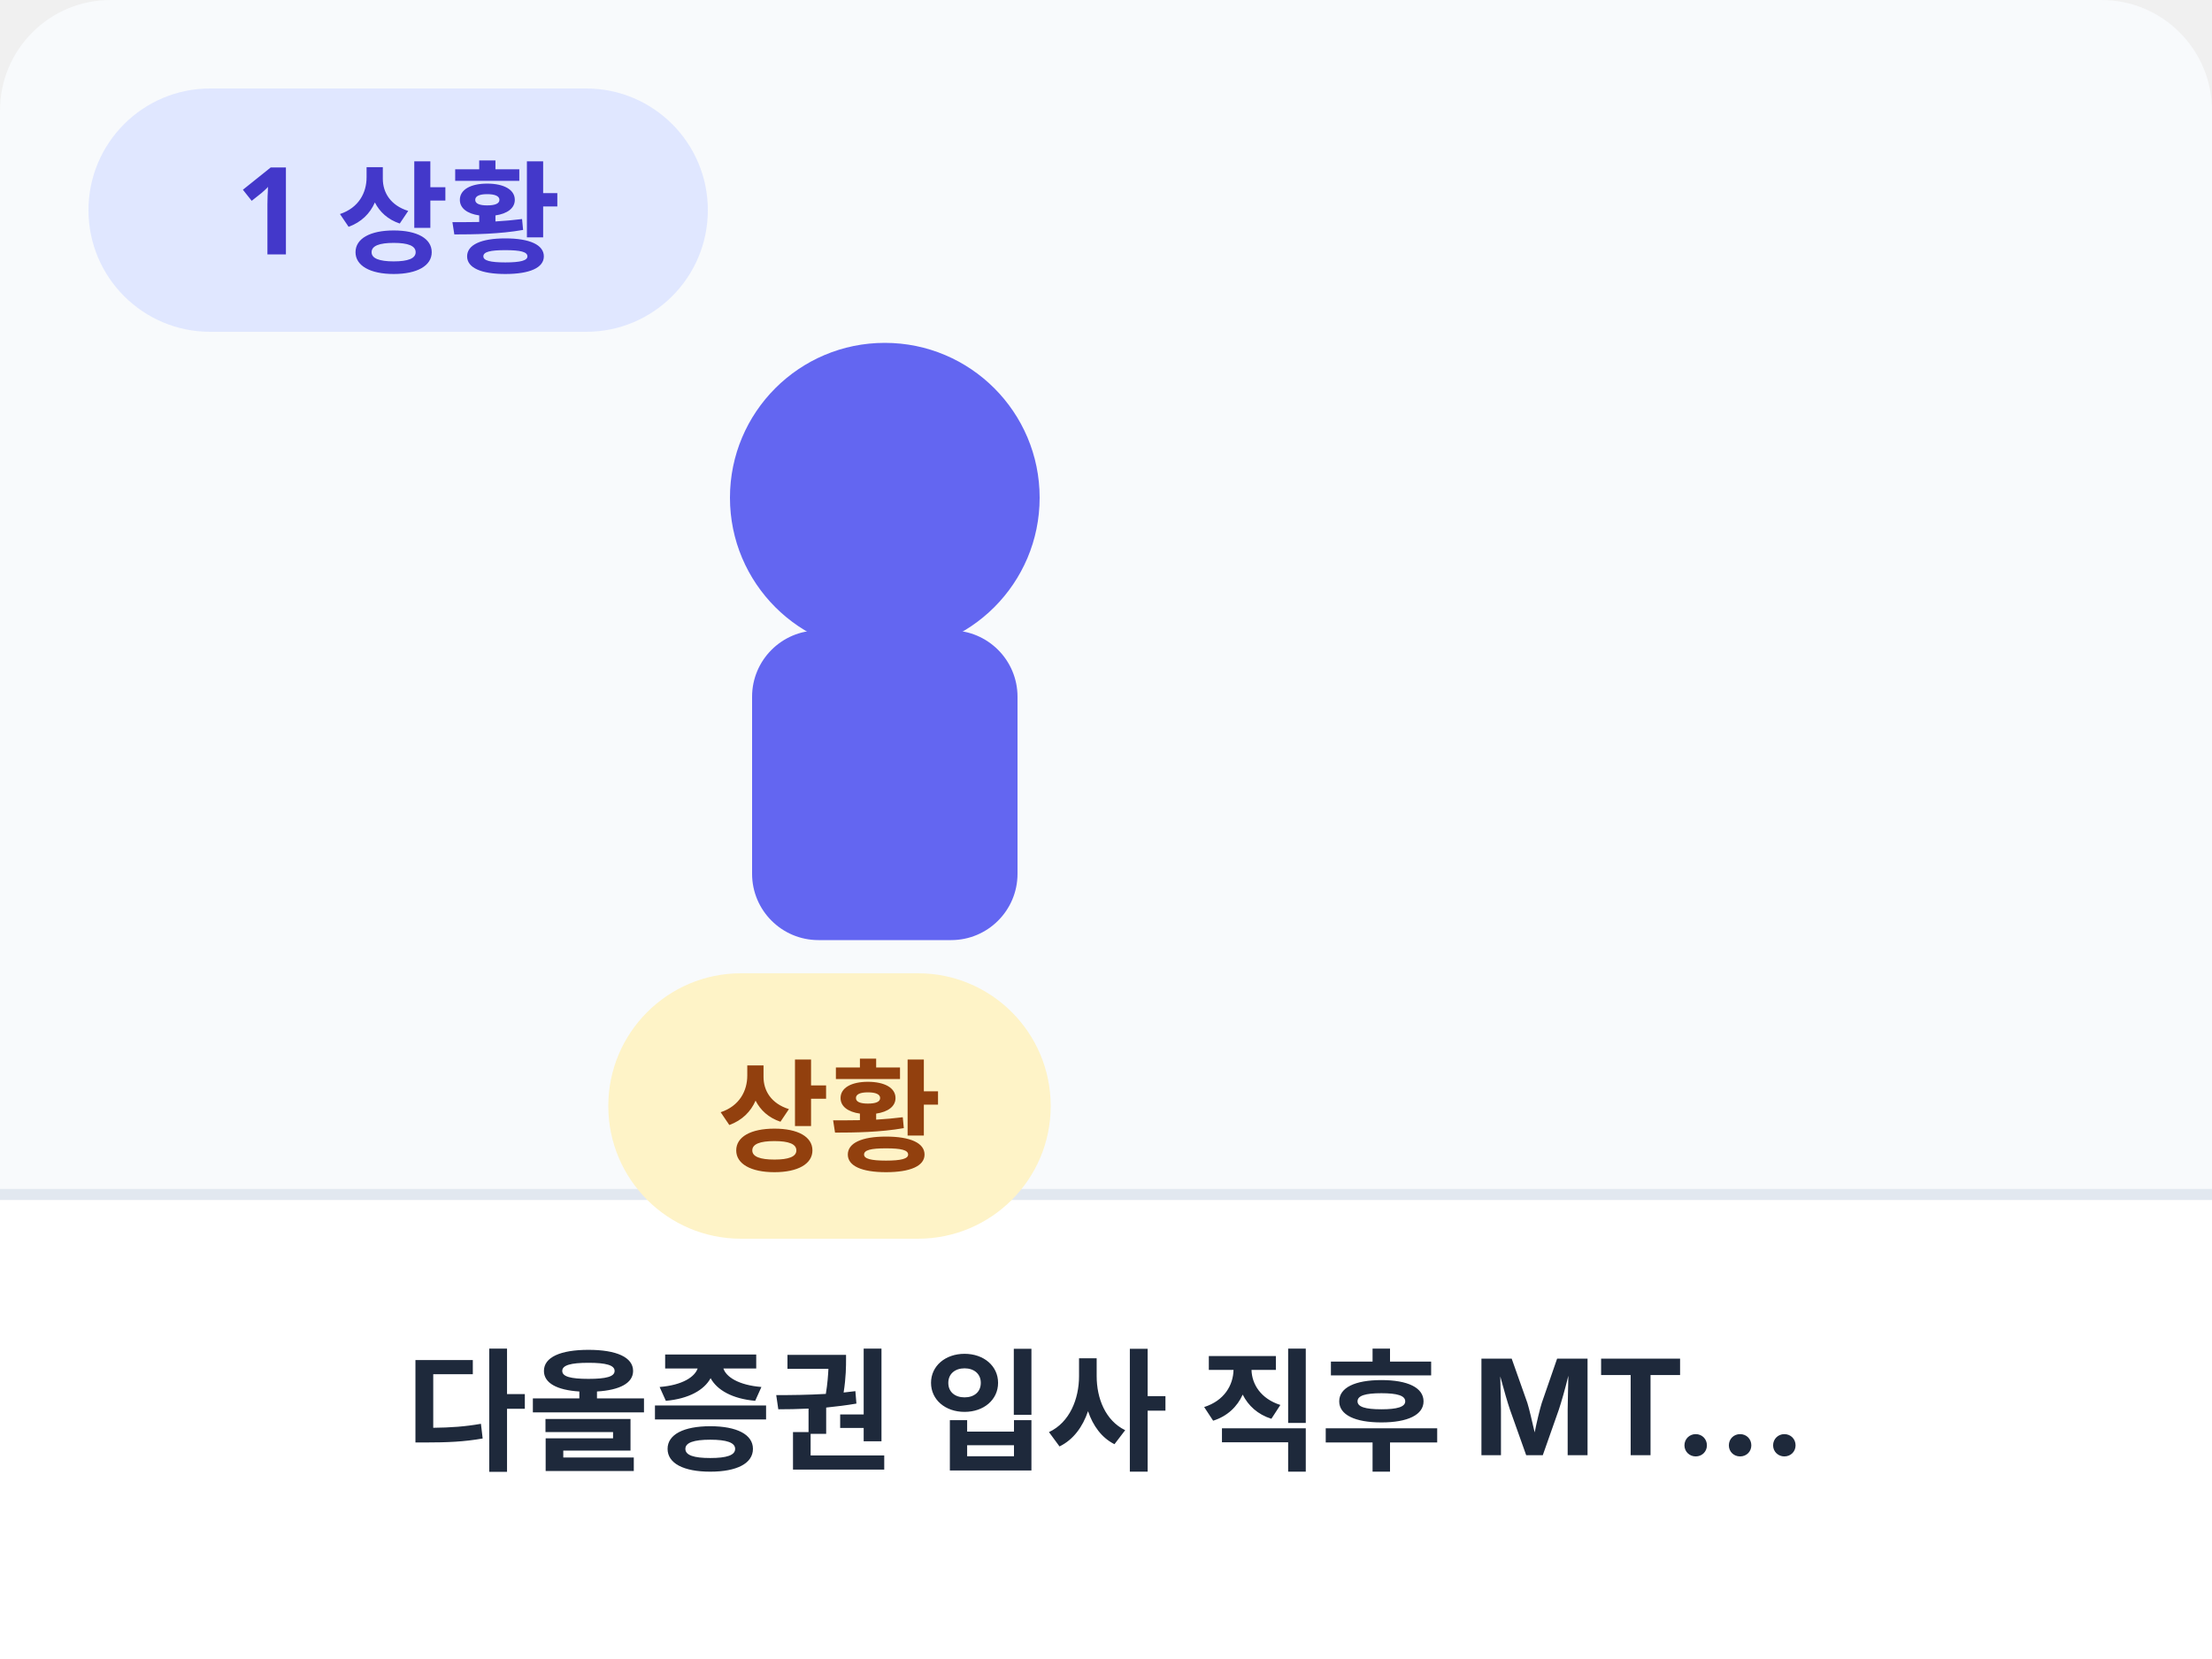
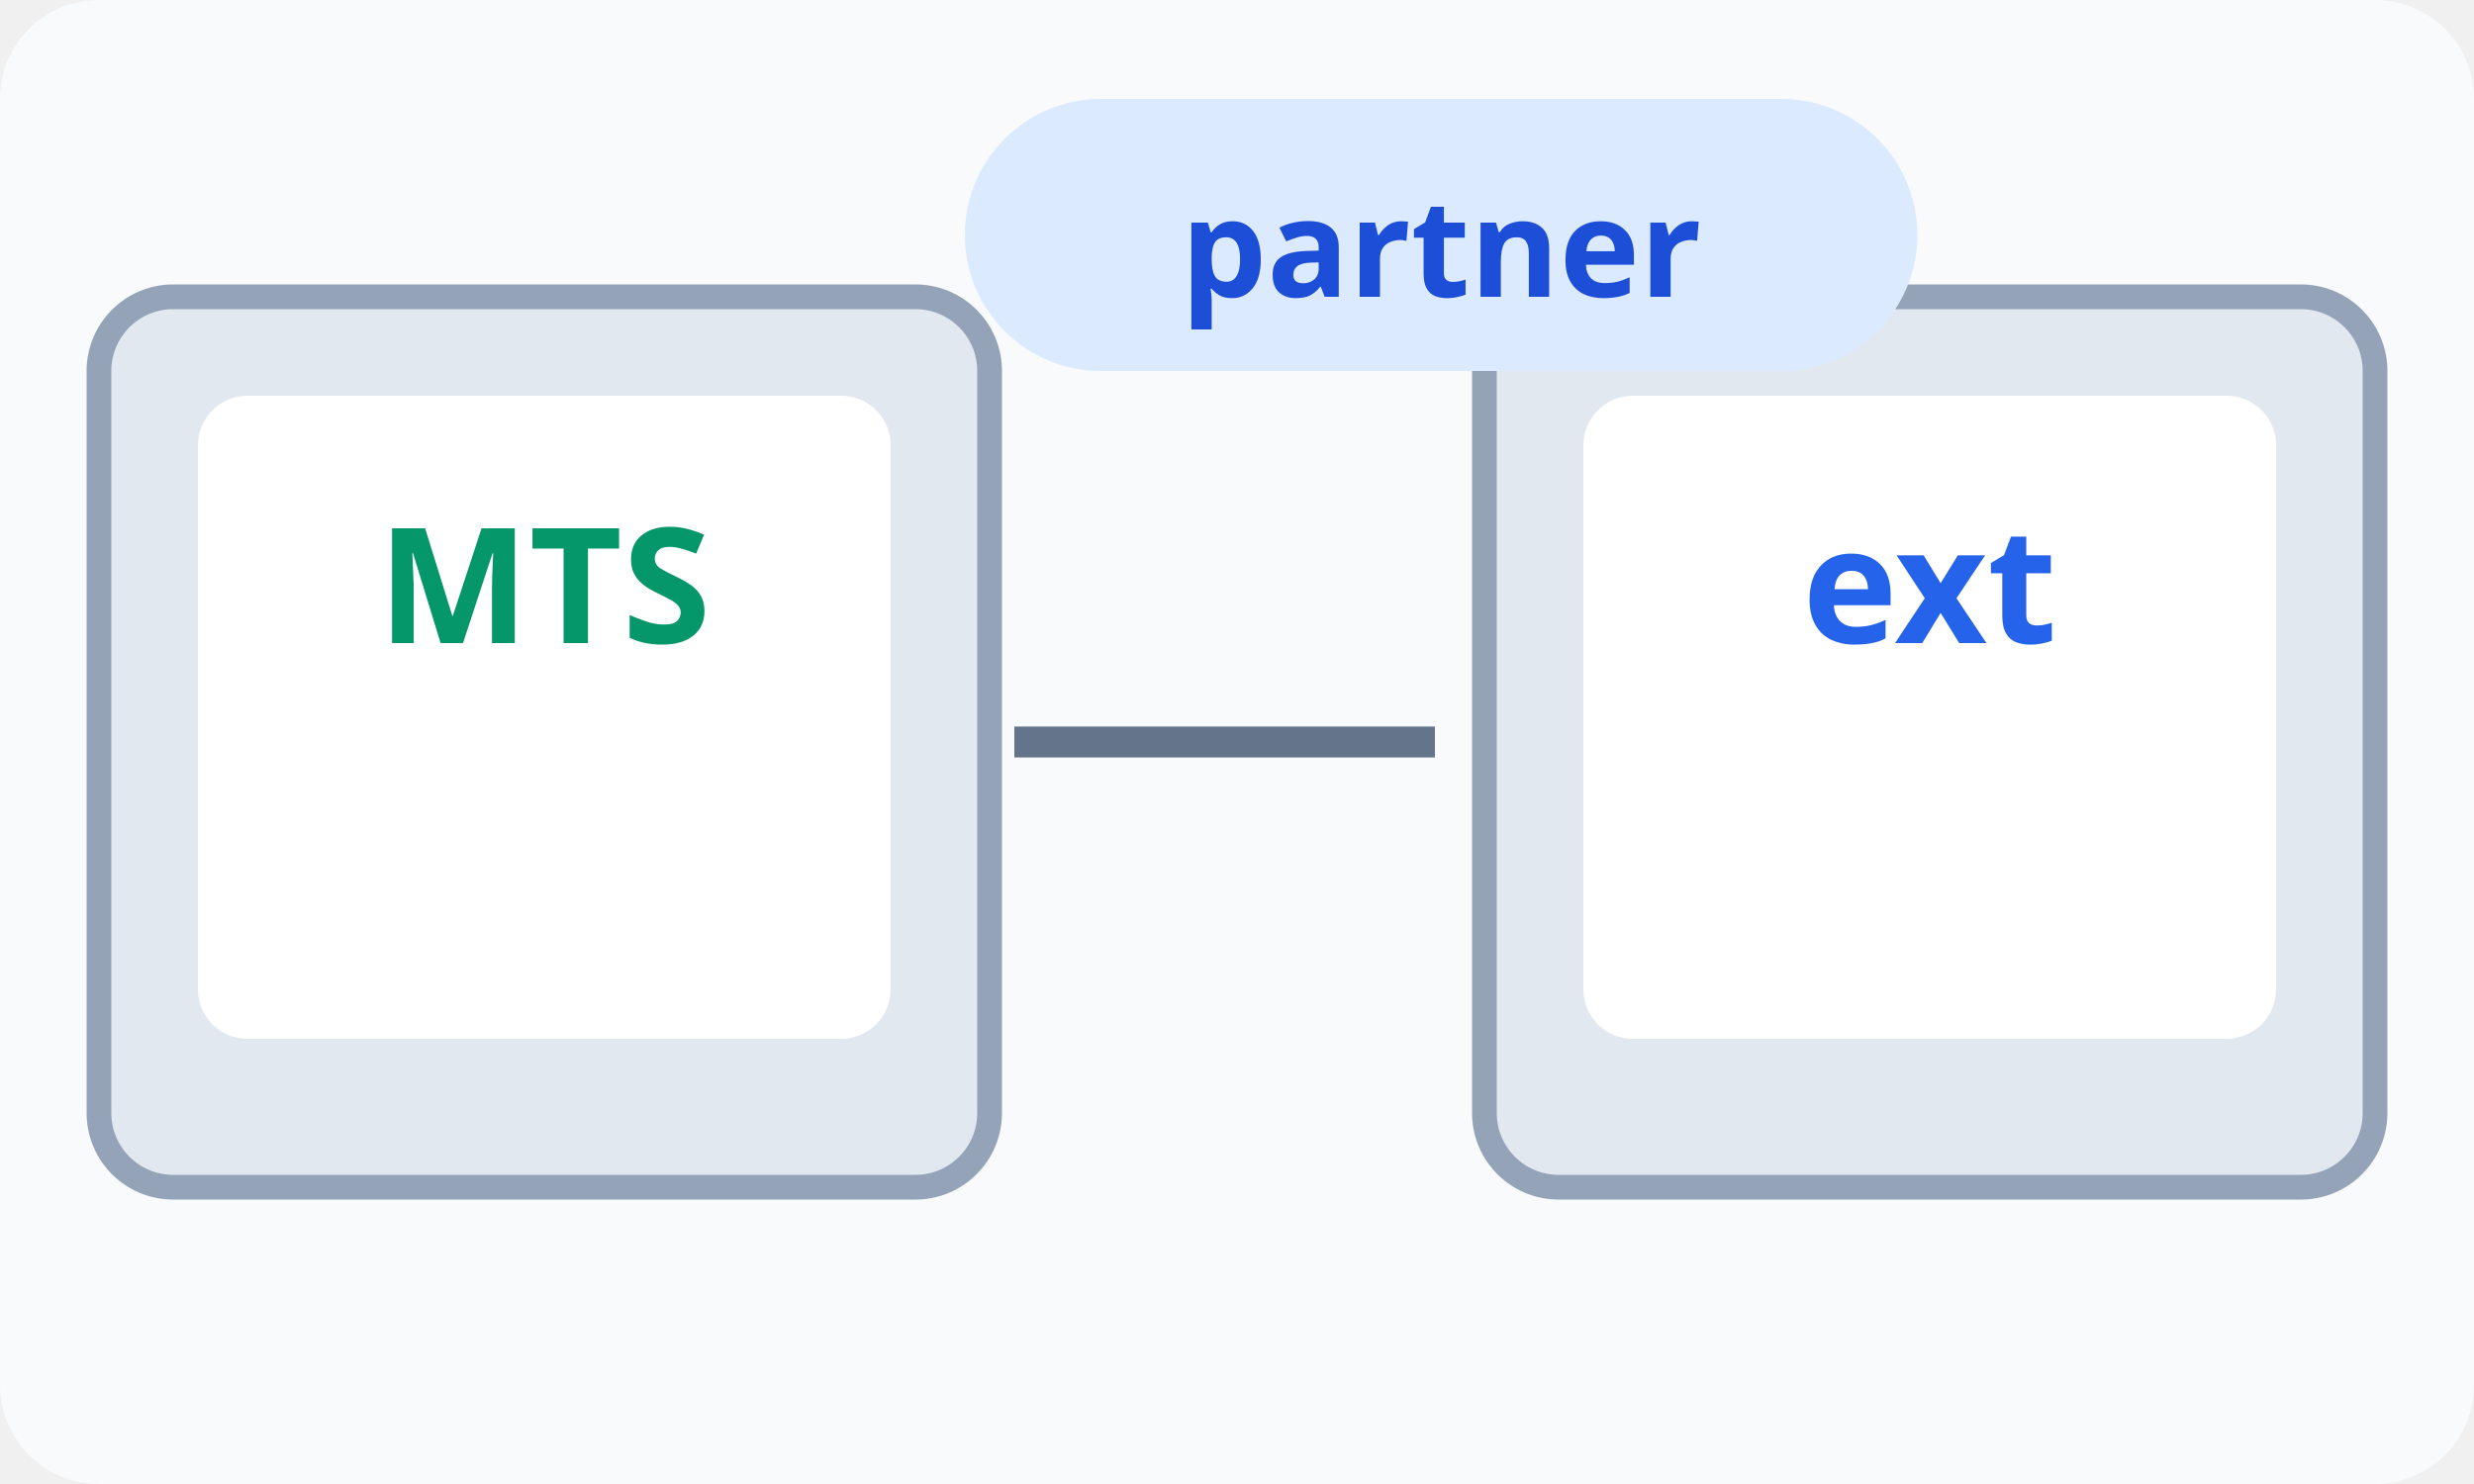
- <svg xmlns="http://www.w3.org/2000/svg" viewBox="0 0 200 150" role="img" aria-label="다올증권 입사 직후 MT…">
-   <rect width="200" height="150" fill="#F8FAFC" rx="10" />
-   <rect x="8" y="8" width="56" height="22" rx="11" fill="#E0E7FF" />
-   <text x="36" y="23" text-anchor="middle" font-family="system-ui,sans-serif" font-size="11" font-weight="800" fill="#4338CA">1 상황</text>
-   <rect x="0" y="108" width="200" height="42" fill="#FFFFFF" />
-   <line x1="0" y1="108" x2="200" y2="108" stroke="#E2E8F0" stroke-width="1" />
-   <circle cx="80" cy="45" r="14" fill="#6366F1" />
-   <rect x="68" y="57" width="24" height="28" rx="6" fill="#6366F1" />
-   <rect x="55" y="88" width="40" height="24" rx="12" fill="#FEF3C7" />
-   <text x="75" y="105" text-anchor="middle" font-family="system-ui,sans-serif" font-size="11" font-weight="800" fill="#92400E">상황</text>
-   <text x="100" y="132" text-anchor="middle" font-family="system-ui,-apple-system,sans-serif" font-size="12" font-weight="700" fill="#1E293B">다올증권 입사 직후 MT…</text>
+ <svg xmlns="http://www.w3.org/2000/svg" viewBox="0 0 200 120" role="img" aria-hidden="true">
+   <rect width="200" height="120" fill="#F8FAFC" rx="8" />
+   <rect x="8" y="24" width="72" height="72" rx="6" fill="#E2E8F0" stroke="#94A3B8" stroke-width="2" />
+   <rect x="16" y="32" width="56" height="52" rx="4" fill="#FFFFFF" />
+   <text x="44" y="52" text-anchor="middle" font-family="system-ui,sans-serif" font-size="13" font-weight="800" fill="#059669">MTS</text>
+   <rect x="120" y="24" width="72" height="72" rx="6" fill="#E2E8F0" stroke="#94A3B8" stroke-width="2" />
+   <rect x="128" y="32" width="56" height="52" rx="4" fill="#FFFFFF" />
+   <text x="156" y="52" text-anchor="middle" font-family="system-ui,sans-serif" font-size="13" font-weight="800" fill="#2563EB">ext</text>
+   <path d="M82 60 H116" stroke="#64748B" stroke-width="2.5" marker-end="url(#a)" />
+   <rect x="78" y="8" width="77" height="22" rx="11" fill="#DBEAFE" />
+   <text x="116.5" y="24" text-anchor="middle" font-family="system-ui,sans-serif" font-size="11" font-weight="800" fill="#1D4ED8">partner</text>
</svg>
